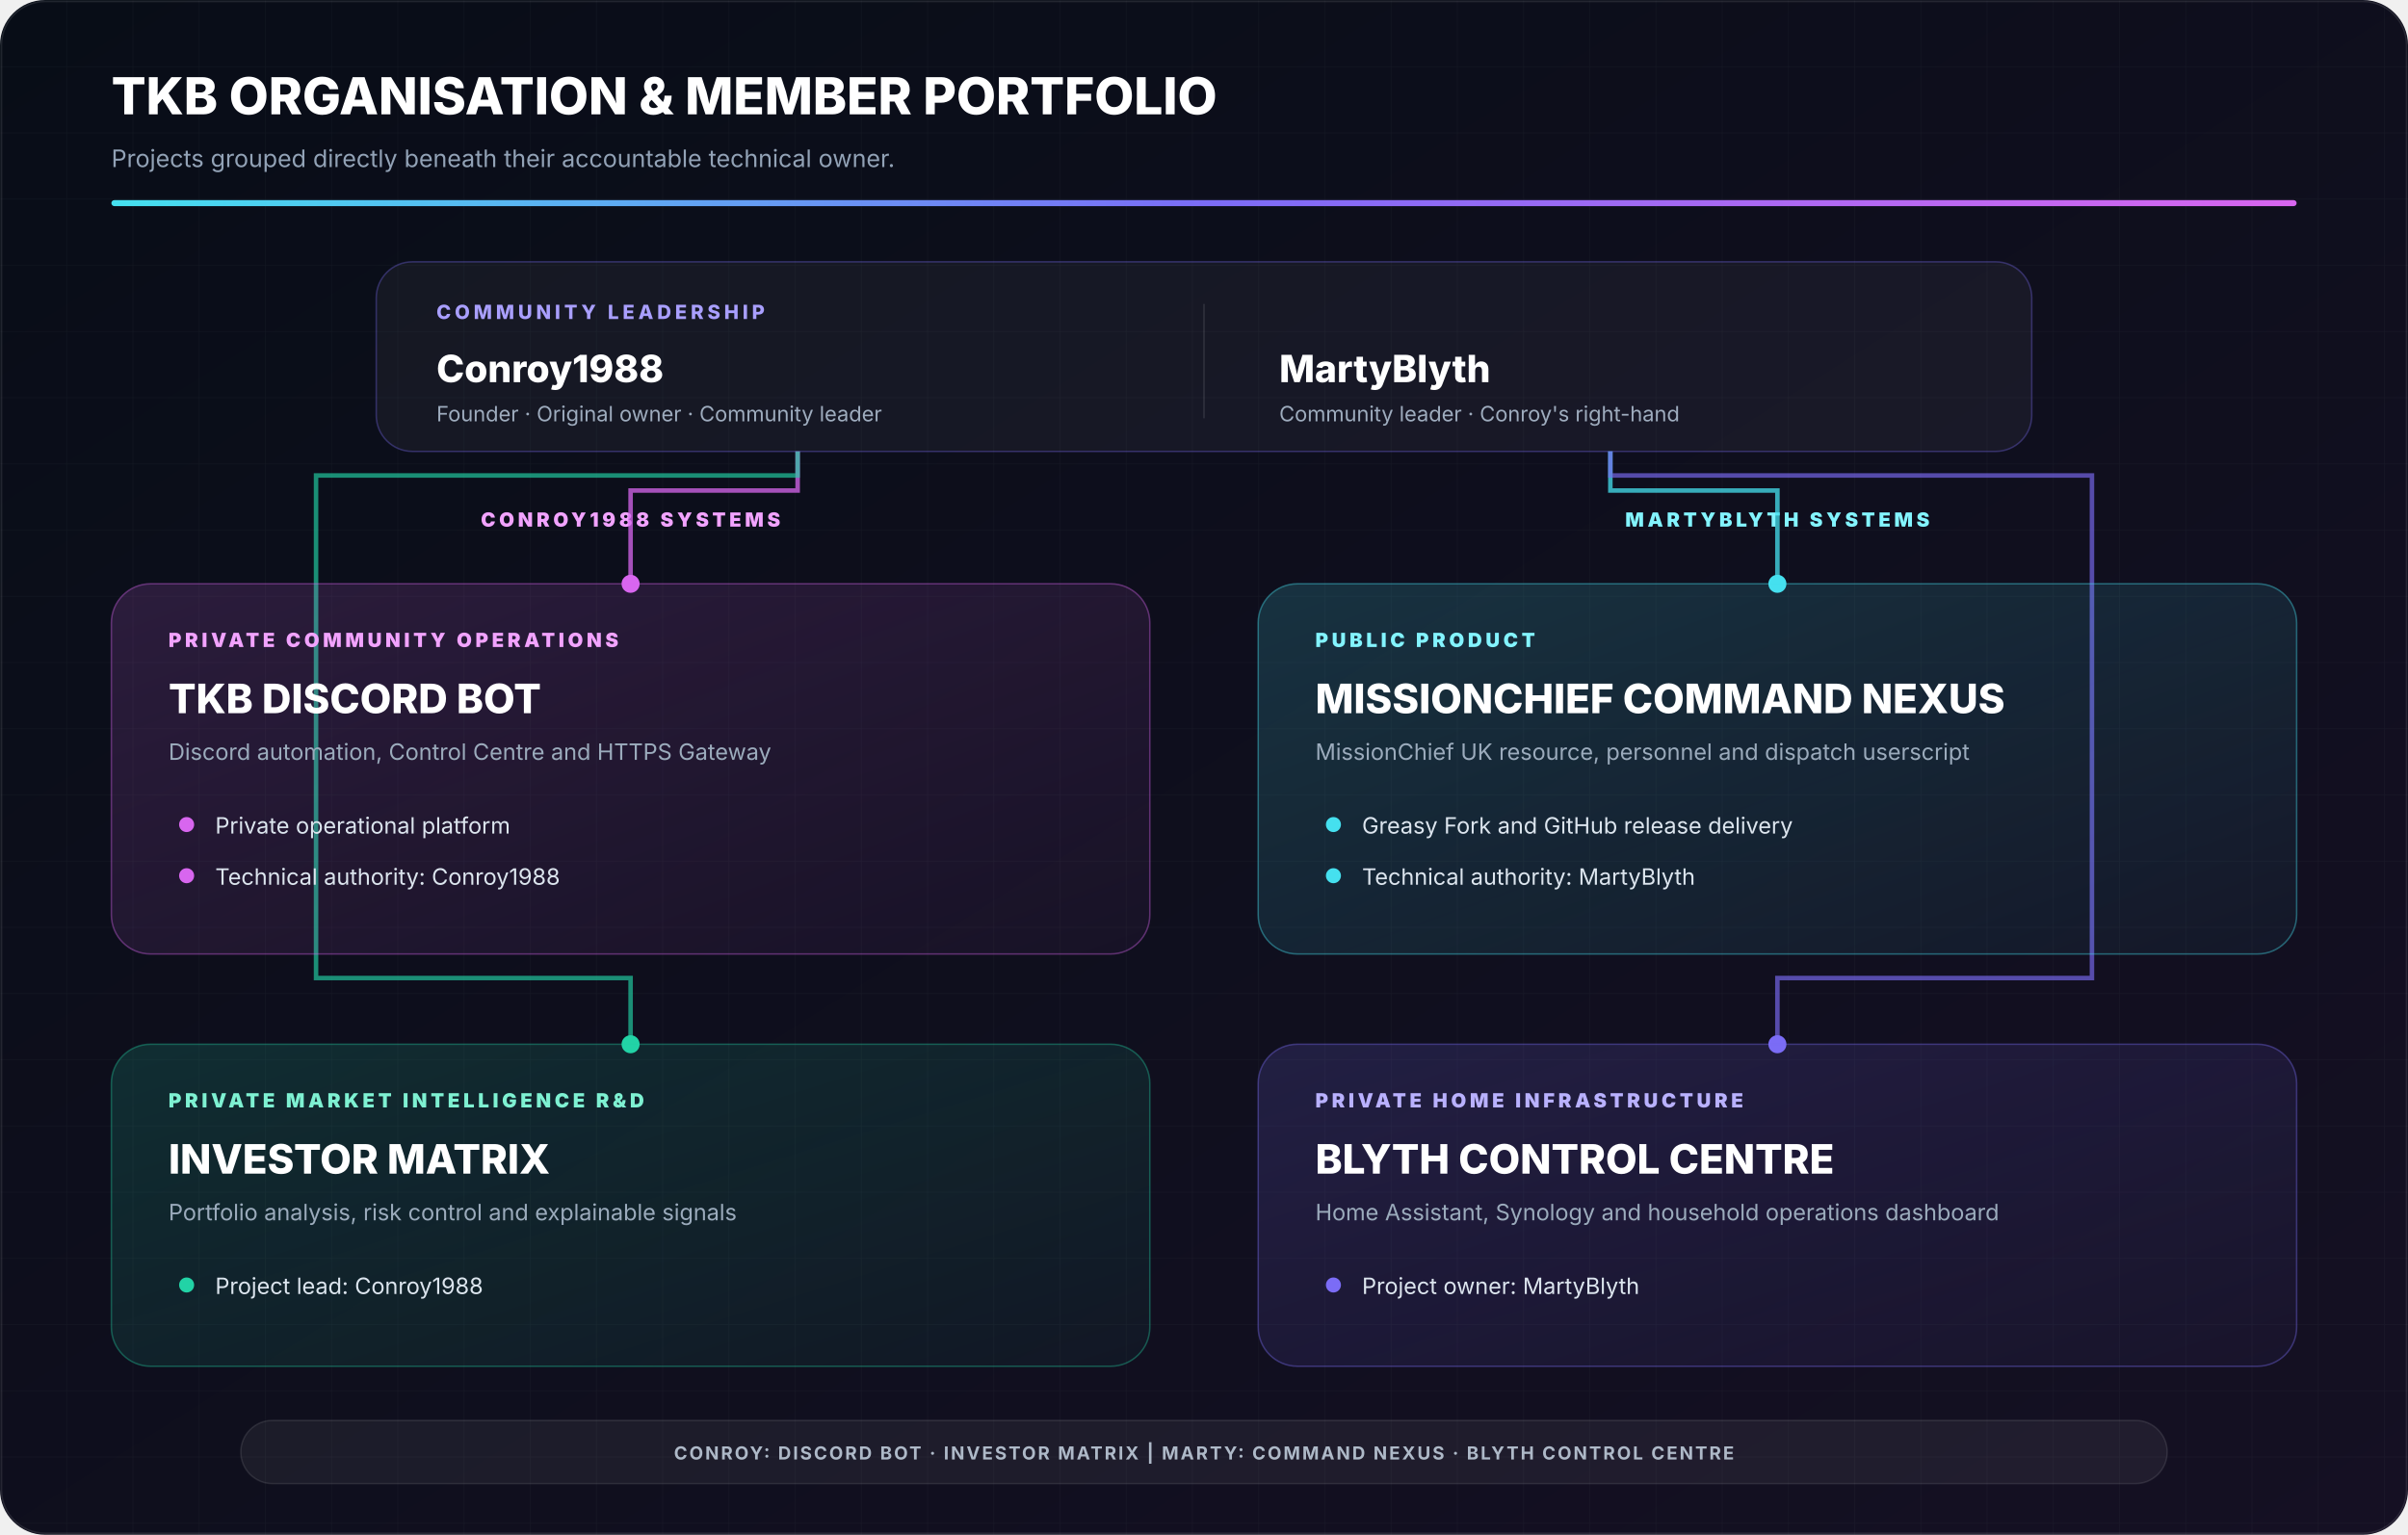
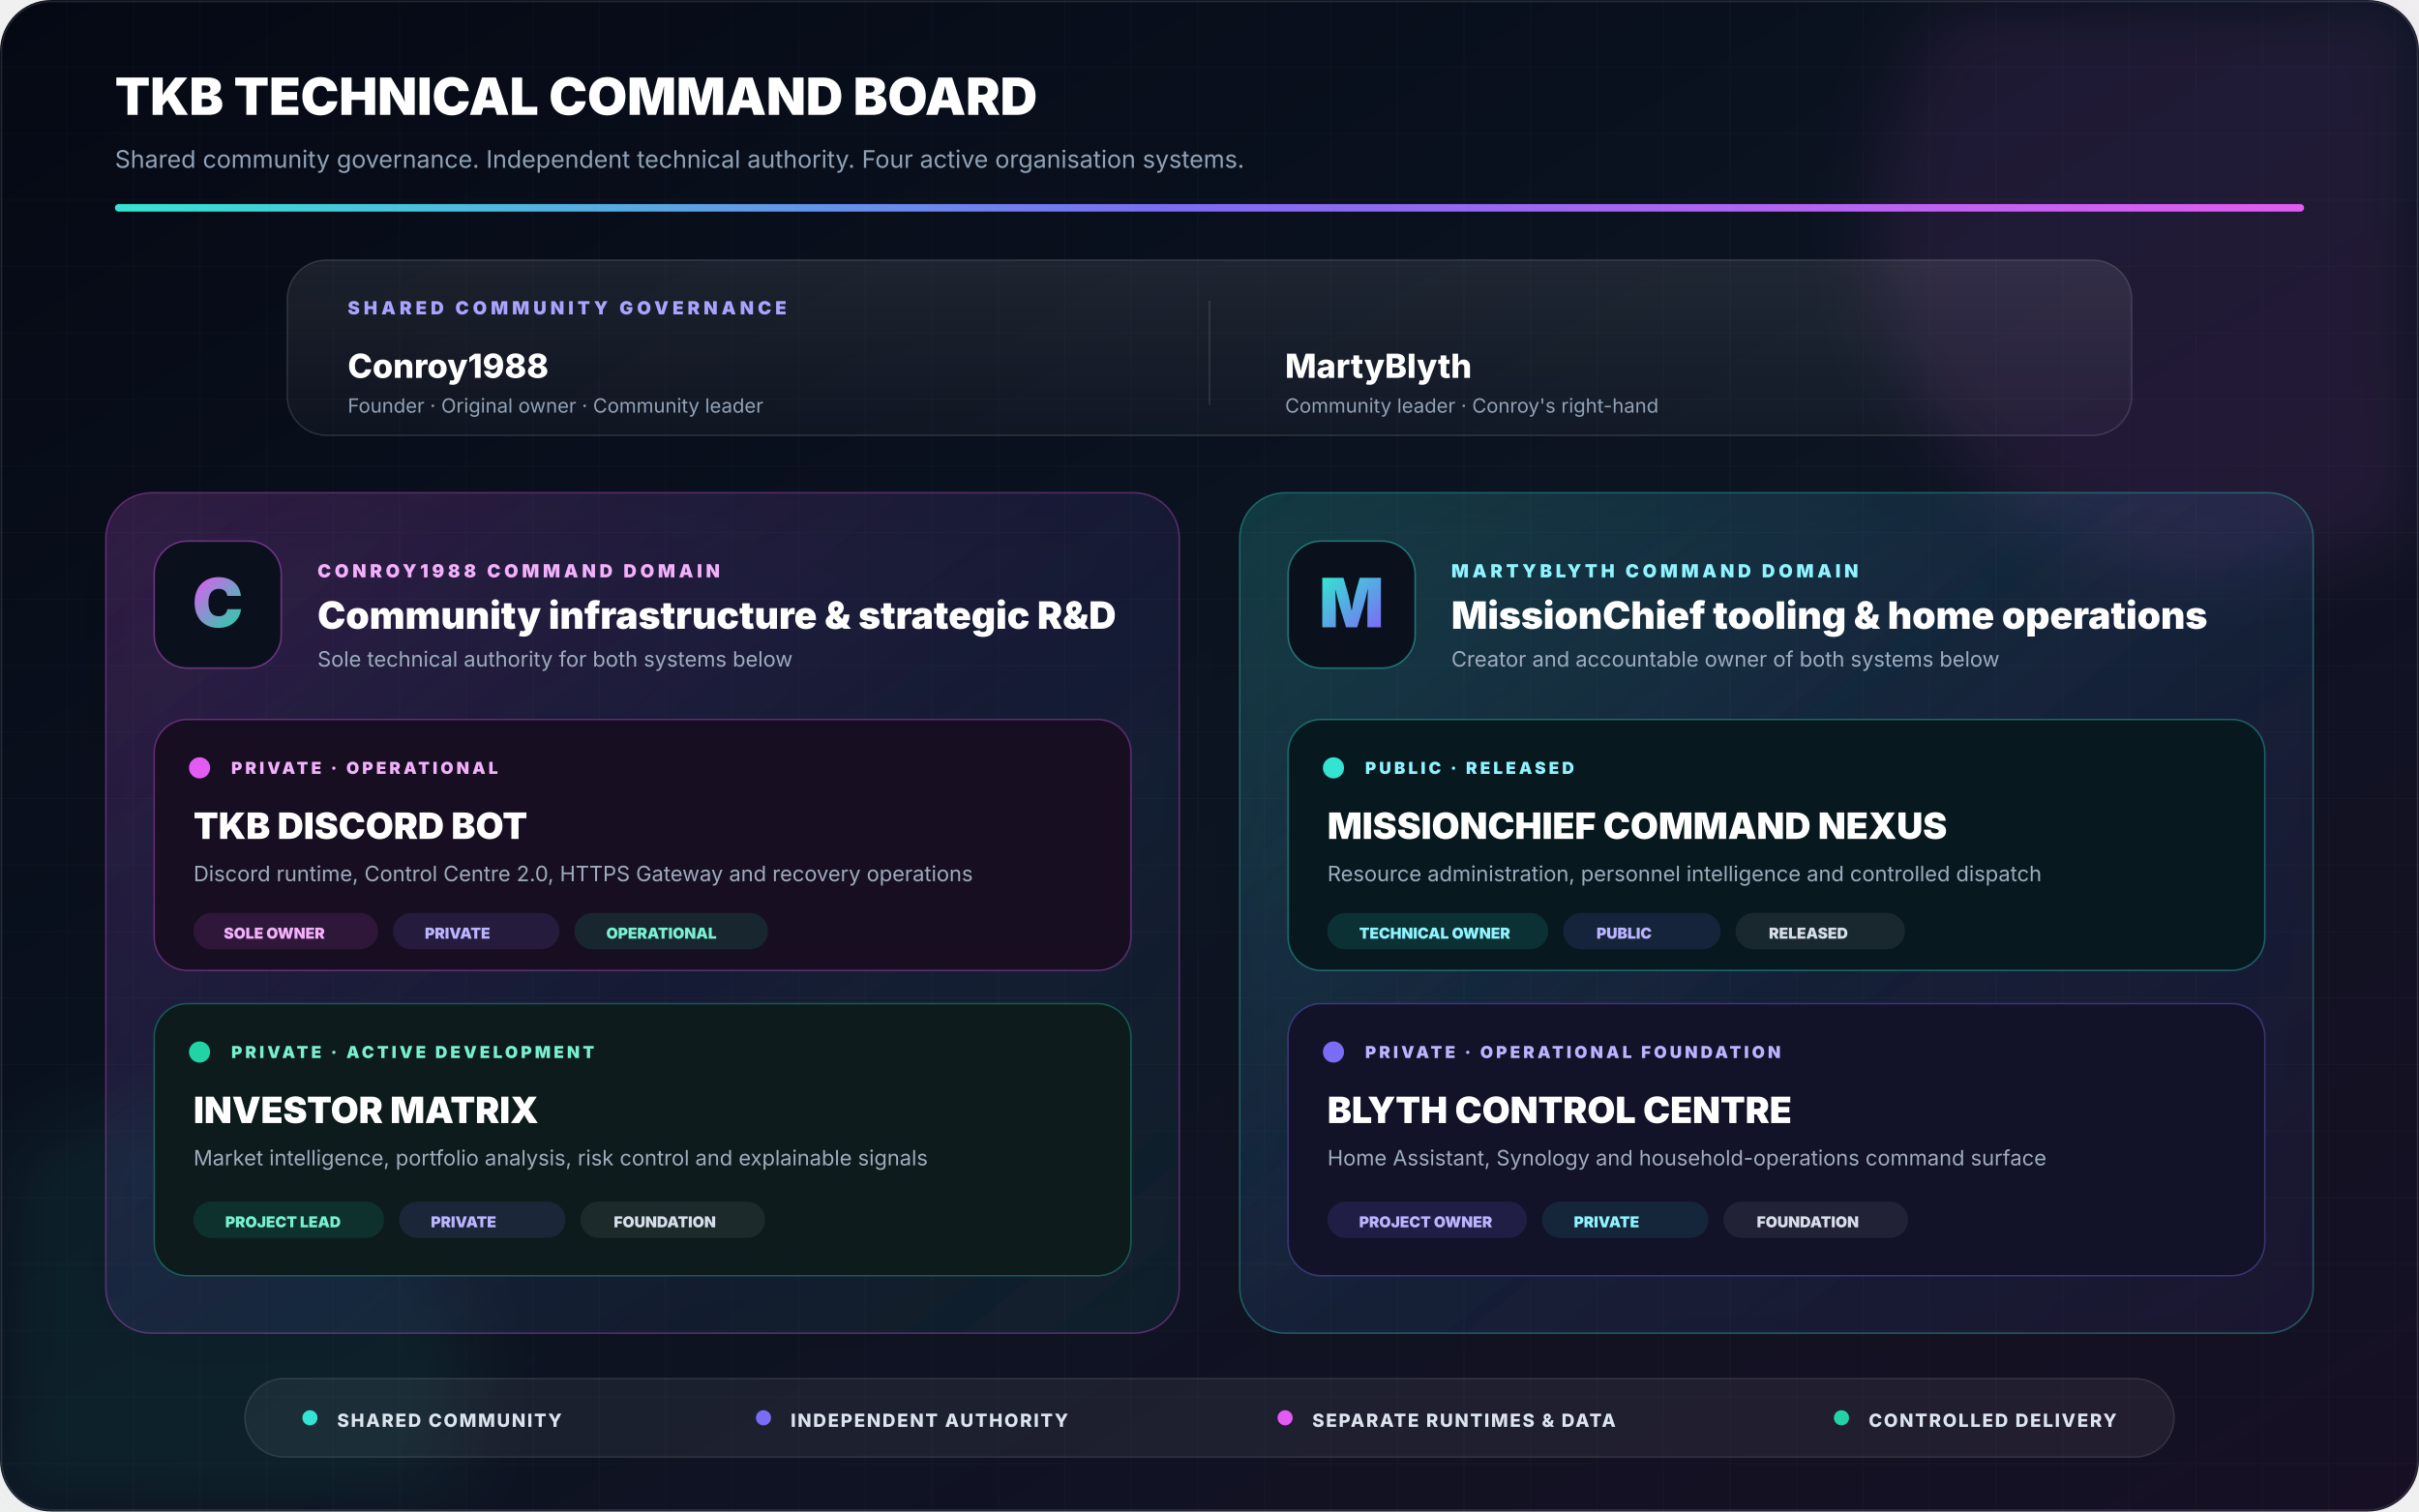
- <svg xmlns="http://www.w3.org/2000/svg" width="1600" height="1020" viewBox="0 0 1600 1020" role="img" aria-labelledby="title desc">
+ <svg xmlns="http://www.w3.org/2000/svg" width="1600" height="1000" viewBox="0 0 1600 1000" role="img" aria-labelledby="title desc">
  <defs>
    <linearGradient id="bg" x1="0" y1="0" x2="1" y2="1">
-       <stop offset="0" stop-color="#080d17" />
-       <stop offset="1" stop-color="#151023" />
+       <stop offset="0" stop-color="#050914" />
+       <stop offset="0.50" stop-color="#0c1422" />
+       <stop offset="1" stop-color="#171024" />
    </linearGradient>
-     <linearGradient id="cyan" x1="0" y1="0" x2="1" y2="1">
-       <stop offset="0" stop-color="#45e0ef" stop-opacity="0.17" />
-       <stop offset="1" stop-color="#45e0ef" stop-opacity="0.04" />
+     <linearGradient id="accent" x1="0" y1="0" x2="1" y2="0">
+       <stop offset="0" stop-color="#34e4d2" />
+       <stop offset="0.48" stop-color="#7b6cf6" />
+       <stop offset="1" stop-color="#e25bf2" />
    </linearGradient>
-     <linearGradient id="violet" x1="0" y1="0" x2="1" y2="1">
-       <stop offset="0" stop-color="#7b6cf6" stop-opacity="0.17" />
-       <stop offset="1" stop-color="#7b6cf6" stop-opacity="0.04" />
+     <linearGradient id="conroy" x1="0" y1="0" x2="1" y2="1">
+       <stop offset="0" stop-color="#e25bf2" stop-opacity="0.18" />
+       <stop offset="0.55" stop-color="#7b6cf6" stop-opacity="0.08" />
+       <stop offset="1" stop-color="#22d3a6" stop-opacity="0.05" />
    </linearGradient>
-     <linearGradient id="magenta" x1="0" y1="0" x2="1" y2="1">
-       <stop offset="0" stop-color="#d866ef" stop-opacity="0.16" />
-       <stop offset="1" stop-color="#d866ef" stop-opacity="0.04" />
+     <linearGradient id="marty" x1="0" y1="0" x2="1" y2="1">
+       <stop offset="0" stop-color="#34e4d2" stop-opacity="0.18" />
+       <stop offset="0.55" stop-color="#4ca8ff" stop-opacity="0.08" />
+       <stop offset="1" stop-color="#7b6cf6" stop-opacity="0.05" />
    </linearGradient>
-     <linearGradient id="green" x1="0" y1="0" x2="1" y2="1">
-       <stop offset="0" stop-color="#22d3a6" stop-opacity="0.16" />
-       <stop offset="1" stop-color="#22d3a6" stop-opacity="0.04" />
+     <linearGradient id="cmark" x1="0" y1="0" x2="1" y2="1">
+       <stop offset="0" stop-color="#e25bf2" />
+       <stop offset="1" stop-color="#22d3a6" />
    </linearGradient>
-     <linearGradient id="lead" x1="0" y1="0" x2="1" y2="0">
-       <stop offset="0" stop-color="#45e0ef" />
-       <stop offset="0.5" stop-color="#7b6cf6" />
-       <stop offset="1" stop-color="#d866ef" />
+     <linearGradient id="mmark" x1="0" y1="0" x2="1" y2="1">
+       <stop offset="0" stop-color="#34e4d2" />
+       <stop offset="1" stop-color="#7b6cf6" />
+     </linearGradient>
+     <linearGradient id="cardDark" x1="0" y1="0" x2="0" y2="1">
+       <stop offset="0" stop-color="#ffffff" stop-opacity="0.085" />
+       <stop offset="1" stop-color="#ffffff" stop-opacity="0.025" />
    </linearGradient>
    <pattern id="grid" width="44" height="44" patternUnits="userSpaceOnUse">
-       <path d="M44 0H0V44" fill="none" stroke="#c8ecff" stroke-opacity="0.035" />
+       <path d="M44 0H0V44" fill="none" stroke="#d5efff" stroke-opacity="0.028" />
    </pattern>
+     <filter id="glow" x="-50%" y="-50%" width="200%" height="200%">
+       <feGaussianBlur stdDeviation="22" />
+     </filter>
+     <filter id="shadow" x="-20%" y="-20%" width="140%" height="140%">
+       <feDropShadow dx="0" dy="16" stdDeviation="24" flood-color="#000000" flood-opacity="0.34" />
+     </filter>
  </defs>
-   <rect width="1600" height="1020" rx="30" fill="url(#bg)" />
-   <rect width="1600" height="1020" rx="30" fill="url(#grid)" />
-   <rect x="1" y="1" width="1598" height="1018" rx="29" fill="none" stroke="#ffffff" stroke-opacity="0.10" />
-   <text x="74" y="76" fill="#ffffff" font-family="Inter,Segoe UI,Arial,sans-serif" font-size="34" font-weight="820">TKB ORGANISATION &amp; MEMBER PORTFOLIO</text>
-   <text x="74" y="111" fill="#92a2b6" font-family="Inter,Segoe UI,Arial,sans-serif" font-size="16">Projects grouped directly beneath their accountable technical owner.</text>
-   <rect x="74" y="133" width="1452" height="4" rx="2" fill="url(#lead)" />
-   <rect x="250" y="174" width="1100" height="126" rx="24" fill="#ffffff" fill-opacity="0.045" stroke="#7b6cf6" stroke-opacity="0.34" />
-   <text x="290" y="212" fill="#a99fff" font-family="Inter,Segoe UI,Arial,sans-serif" font-size="13" font-weight="800" letter-spacing="2.5">COMMUNITY LEADERSHIP</text>
-   <text x="290" y="254" fill="#ffffff" font-family="Inter,Segoe UI,Arial,sans-serif" font-size="25" font-weight="780">Conroy1988</text>
-   <text x="290" y="280" fill="#9eacbe" font-family="Inter,Segoe UI,Arial,sans-serif" font-size="14">Founder · Original owner · Community leader</text>
-   <line x1="800" y1="202" x2="800" y2="278" stroke="#ffffff" stroke-opacity="0.11" />
-   <text x="850" y="254" fill="#ffffff" font-family="Inter,Segoe UI,Arial,sans-serif" font-size="25" font-weight="780">MartyBlyth</text>
-   <text x="850" y="280" fill="#9eacbe" font-family="Inter,Segoe UI,Arial,sans-serif" font-size="14">Community leader · Conroy's right-hand</text>
-   <text x="419" y="350" text-anchor="middle" fill="#f2a3ff" font-family="Inter,Segoe UI,Arial,sans-serif" font-size="13" font-weight="850" letter-spacing="2.4">CONROY1988 SYSTEMS</text>
-   <text x="1181" y="350" text-anchor="middle" fill="#83f4ff" font-family="Inter,Segoe UI,Arial,sans-serif" font-size="13" font-weight="850" letter-spacing="2.4">MARTYBLYTH SYSTEMS</text>
-   <path d="M530 300V326H419V388" fill="none" stroke="#d866ef" stroke-width="3" stroke-opacity="0.75" />
-   <path d="M530 300V316H210V650H419V694" fill="none" stroke="#22d3a6" stroke-width="3" stroke-opacity="0.65" />
-   <circle cx="419" cy="388" r="6" fill="#d866ef" />
-   <circle cx="419" cy="694" r="6" fill="#22d3a6" />
-   <path d="M1070 300V326H1181V388" fill="none" stroke="#45e0ef" stroke-width="3" stroke-opacity="0.75" />
-   <path d="M1070 300V316H1390V650H1181V694" fill="none" stroke="#7b6cf6" stroke-width="3" stroke-opacity="0.65" />
-   <circle cx="1181" cy="388" r="6" fill="#45e0ef" />
-   <circle cx="1181" cy="694" r="6" fill="#7b6cf6" />
-   <rect x="74" y="388" width="690" height="246" rx="26" fill="url(#magenta)" stroke="#d866ef" stroke-opacity="0.38" />
-   <text x="112" y="430" fill="#f2a3ff" font-family="Inter,Segoe UI,Arial,sans-serif" font-size="13" font-weight="850" letter-spacing="2.4">PRIVATE COMMUNITY OPERATIONS</text>
-   <text x="112" y="474" fill="#ffffff" font-family="Inter,Segoe UI,Arial,sans-serif" font-size="27" font-weight="820">TKB DISCORD BOT</text>
-   <text x="112" y="505" fill="#9babbc" font-family="Inter,Segoe UI,Arial,sans-serif" font-size="15">Discord automation, Control Centre and HTTPS Gateway</text>
-   <circle cx="124" cy="548" r="5" fill="#d866ef" />
-   <text x="143" y="554" fill="#dce5ee" font-family="Inter,Segoe UI,Arial,sans-serif" font-size="15">Private operational platform</text>
-   <circle cx="124" cy="582" r="5" fill="#d866ef" />
-   <text x="143" y="588" fill="#dce5ee" font-family="Inter,Segoe UI,Arial,sans-serif" font-size="15">Technical authority: Conroy1988</text>
-   <rect x="836" y="388" width="690" height="246" rx="26" fill="url(#cyan)" stroke="#45e0ef" stroke-opacity="0.40" />
-   <text x="874" y="430" fill="#83f4ff" font-family="Inter,Segoe UI,Arial,sans-serif" font-size="13" font-weight="850" letter-spacing="2.4">PUBLIC PRODUCT</text>
-   <text x="874" y="474" fill="#ffffff" font-family="Inter,Segoe UI,Arial,sans-serif" font-size="27" font-weight="820">MISSIONCHIEF COMMAND NEXUS</text>
-   <text x="874" y="505" fill="#9babbc" font-family="Inter,Segoe UI,Arial,sans-serif" font-size="15">MissionChief UK resource, personnel and dispatch userscript</text>
-   <circle cx="886" cy="548" r="5" fill="#45e0ef" />
-   <text x="905" y="554" fill="#dce5ee" font-family="Inter,Segoe UI,Arial,sans-serif" font-size="15">Greasy Fork and GitHub release delivery</text>
-   <circle cx="886" cy="582" r="5" fill="#45e0ef" />
-   <text x="905" y="588" fill="#dce5ee" font-family="Inter,Segoe UI,Arial,sans-serif" font-size="15">Technical authority: MartyBlyth</text>
-   <rect x="74" y="694" width="690" height="214" rx="26" fill="url(#green)" stroke="#22d3a6" stroke-opacity="0.36" />
-   <text x="112" y="736" fill="#7ef1d2" font-family="Inter,Segoe UI,Arial,sans-serif" font-size="13" font-weight="850" letter-spacing="2.4">PRIVATE MARKET INTELLIGENCE R&amp;D</text>
-   <text x="112" y="780" fill="#ffffff" font-family="Inter,Segoe UI,Arial,sans-serif" font-size="27" font-weight="820">INVESTOR MATRIX</text>
-   <text x="112" y="811" fill="#9babbc" font-family="Inter,Segoe UI,Arial,sans-serif" font-size="15">Portfolio analysis, risk control and explainable signals</text>
-   <circle cx="124" cy="854" r="5" fill="#22d3a6" />
-   <text x="143" y="860" fill="#dce5ee" font-family="Inter,Segoe UI,Arial,sans-serif" font-size="15">Project lead: Conroy1988</text>
-   <rect x="836" y="694" width="690" height="214" rx="26" fill="url(#violet)" stroke="#7b6cf6" stroke-opacity="0.38" />
-   <text x="874" y="736" fill="#b9b1ff" font-family="Inter,Segoe UI,Arial,sans-serif" font-size="13" font-weight="850" letter-spacing="2.4">PRIVATE HOME INFRASTRUCTURE</text>
-   <text x="874" y="780" fill="#ffffff" font-family="Inter,Segoe UI,Arial,sans-serif" font-size="27" font-weight="820">BLYTH CONTROL CENTRE</text>
-   <text x="874" y="811" fill="#9babbc" font-family="Inter,Segoe UI,Arial,sans-serif" font-size="15">Home Assistant, Synology and household operations dashboard</text>
-   <circle cx="886" cy="854" r="5" fill="#7b6cf6" />
-   <text x="905" y="860" fill="#dce5ee" font-family="Inter,Segoe UI,Arial,sans-serif" font-size="15">Project owner: MartyBlyth</text>
-   <rect x="160" y="944" width="1280" height="42" rx="21" fill="#ffffff" fill-opacity="0.055" stroke="#ffffff" stroke-opacity="0.10" />
-   <text x="800" y="970" text-anchor="middle" fill="#aeb9c8" font-family="Inter,Segoe UI,Arial,sans-serif" font-size="12" font-weight="750" letter-spacing="1.3">CONROY: DISCORD BOT · INVESTOR MATRIX     |     MARTY: COMMAND NEXUS · BLYTH CONTROL CENTRE</text>
+   <rect width="1600" height="1000" rx="34" fill="url(#bg)" />
+   <rect width="1600" height="1000" rx="34" fill="url(#grid)" />
+   <rect x="1" y="1" width="1598" height="998" rx="33" fill="none" stroke="#ffffff" stroke-opacity="0.11" />
+   <circle cx="120" cy="920" r="190" fill="#22d3a6" opacity="0.07" filter="url(#glow)" />
+   <circle cx="1470" cy="150" r="230" fill="#e25bf2" opacity="0.09" filter="url(#glow)" />
+   <text x="76" y="76" fill="#ffffff" font-family="Inter,Segoe UI,Arial,sans-serif" font-size="34" font-weight="850">TKB TECHNICAL COMMAND BOARD</text>
+   <text x="76" y="111" fill="#91a2b7" font-family="Inter,Segoe UI,Arial,sans-serif" font-size="16">Shared community governance. Independent technical authority. Four active organisation systems.</text>
+   <rect x="76" y="135" width="1448" height="5" rx="2.5" fill="url(#accent)" />
+   <rect x="190" y="172" width="1220" height="116" rx="26" fill="url(#cardDark)" stroke="#ffffff" stroke-opacity="0.13" />
+   <text x="230" y="208" fill="#aaa3ff" font-family="Inter,Segoe UI,Arial,sans-serif" font-size="12" font-weight="850" letter-spacing="2.6">SHARED COMMUNITY GOVERNANCE</text>
+   <text x="230" y="250" fill="#ffffff" font-family="Inter,Segoe UI,Arial,sans-serif" font-size="22" font-weight="800">Conroy1988</text>
+   <text x="230" y="273" fill="#91a2b7" font-family="Inter,Segoe UI,Arial,sans-serif" font-size="13">Founder · Original owner · Community leader</text>
+   <line x1="800" y1="199" x2="800" y2="268" stroke="#ffffff" stroke-opacity="0.12" />
+   <text x="850" y="250" fill="#ffffff" font-family="Inter,Segoe UI,Arial,sans-serif" font-size="22" font-weight="800">MartyBlyth</text>
+   <text x="850" y="273" fill="#91a2b7" font-family="Inter,Segoe UI,Arial,sans-serif" font-size="13">Community leader · Conroy's right-hand</text>
+   <g filter="url(#shadow)">
+     <rect x="70" y="326" width="710" height="556" rx="30" fill="url(#conroy)" stroke="#e25bf2" stroke-opacity="0.33" />
+   </g>
+   <rect x="102" y="358" width="84" height="84" rx="22" fill="#0a111d" stroke="#e25bf2" stroke-opacity="0.42" />
+   <text x="144" y="415" text-anchor="middle" fill="url(#cmark)" font-family="Inter,Segoe UI,Arial,sans-serif" font-size="45" font-weight="900">C</text>
+   <text x="210" y="382" fill="#f3b0fb" font-family="Inter,Segoe UI,Arial,sans-serif" font-size="12" font-weight="850" letter-spacing="2.4">CONROY1988 COMMAND DOMAIN</text>
+   <text x="210" y="416" fill="#ffffff" font-family="Inter,Segoe UI,Arial,sans-serif" font-size="25" font-weight="850">Community infrastructure &amp; strategic R&amp;D</text>
+   <text x="210" y="441" fill="#9eacbe" font-family="Inter,Segoe UI,Arial,sans-serif" font-size="14">Sole technical authority for both systems below</text>
+   <rect x="102" y="476" width="646" height="166" rx="22" fill="#170f21" stroke="#e25bf2" stroke-opacity="0.34" />
+   <circle cx="132" cy="508" r="7" fill="#e25bf2" />
+   <text x="153" y="512" fill="#f3b0fb" font-family="Inter,Segoe UI,Arial,sans-serif" font-size="11" font-weight="850" letter-spacing="2">PRIVATE · OPERATIONAL</text>
+   <text x="128" y="555" fill="#ffffff" font-family="Inter,Segoe UI,Arial,sans-serif" font-size="24" font-weight="850">TKB DISCORD BOT</text>
+   <text x="128" y="583" fill="#9eacbe" font-family="Inter,Segoe UI,Arial,sans-serif" font-size="14">Discord runtime, Control Centre 2.0, HTTPS Gateway and recovery operations</text>
+   <rect x="128" y="604" width="122" height="24" rx="12" fill="#e25bf2" fill-opacity="0.12" />
+   <text x="148" y="621" fill="#f3b0fb" font-family="Inter,Segoe UI,Arial,sans-serif" font-size="10" font-weight="850">SOLE OWNER</text>
+   <rect x="260" y="604" width="110" height="24" rx="12" fill="#7b6cf6" fill-opacity="0.13" />
+   <text x="281" y="621" fill="#bbb4ff" font-family="Inter,Segoe UI,Arial,sans-serif" font-size="10" font-weight="850">PRIVATE</text>
+   <rect x="380" y="604" width="128" height="24" rx="12" fill="#22d3a6" fill-opacity="0.12" />
+   <text x="401" y="621" fill="#79f0d0" font-family="Inter,Segoe UI,Arial,sans-serif" font-size="10" font-weight="850">OPERATIONAL</text>
+   <rect x="102" y="664" width="646" height="180" rx="22" fill="#0d1b1d" stroke="#22d3a6" stroke-opacity="0.34" />
+   <circle cx="132" cy="696" r="7" fill="#22d3a6" />
+   <text x="153" y="700" fill="#79f0d0" font-family="Inter,Segoe UI,Arial,sans-serif" font-size="11" font-weight="850" letter-spacing="2">PRIVATE · ACTIVE DEVELOPMENT</text>
+   <text x="128" y="743" fill="#ffffff" font-family="Inter,Segoe UI,Arial,sans-serif" font-size="24" font-weight="850">INVESTOR MATRIX</text>
+   <text x="128" y="771" fill="#9eacbe" font-family="Inter,Segoe UI,Arial,sans-serif" font-size="14">Market intelligence, portfolio analysis, risk control and explainable signals</text>
+   <rect x="128" y="795" width="126" height="24" rx="12" fill="#22d3a6" fill-opacity="0.12" />
+   <text x="149" y="812" fill="#79f0d0" font-family="Inter,Segoe UI,Arial,sans-serif" font-size="10" font-weight="850">PROJECT LEAD</text>
+   <rect x="264" y="795" width="110" height="24" rx="12" fill="#7b6cf6" fill-opacity="0.13" />
+   <text x="285" y="812" fill="#bbb4ff" font-family="Inter,Segoe UI,Arial,sans-serif" font-size="10" font-weight="850">PRIVATE</text>
+   <rect x="384" y="795" width="122" height="24" rx="12" fill="#ffffff" fill-opacity="0.07" />
+   <text x="406" y="812" fill="#d7deea" font-family="Inter,Segoe UI,Arial,sans-serif" font-size="10" font-weight="850">FOUNDATION</text>
+   <g filter="url(#shadow)">
+     <rect x="820" y="326" width="710" height="556" rx="30" fill="url(#marty)" stroke="#34e4d2" stroke-opacity="0.33" />
+   </g>
+   <rect x="852" y="358" width="84" height="84" rx="22" fill="#0a111d" stroke="#34e4d2" stroke-opacity="0.42" />
+   <text x="894" y="415" text-anchor="middle" fill="url(#mmark)" font-family="Inter,Segoe UI,Arial,sans-serif" font-size="45" font-weight="900">M</text>
+   <text x="960" y="382" fill="#8ff4ff" font-family="Inter,Segoe UI,Arial,sans-serif" font-size="12" font-weight="850" letter-spacing="2.4">MARTYBLYTH COMMAND DOMAIN</text>
+   <text x="960" y="416" fill="#ffffff" font-family="Inter,Segoe UI,Arial,sans-serif" font-size="25" font-weight="850">MissionChief tooling &amp; home operations</text>
+   <text x="960" y="441" fill="#9eacbe" font-family="Inter,Segoe UI,Arial,sans-serif" font-size="14">Creator and accountable owner of both systems below</text>
+   <rect x="852" y="476" width="646" height="166" rx="22" fill="#07191f" stroke="#34e4d2" stroke-opacity="0.36" />
+   <circle cx="882" cy="508" r="7" fill="#34e4d2" />
+   <text x="903" y="512" fill="#8ff4ff" font-family="Inter,Segoe UI,Arial,sans-serif" font-size="11" font-weight="850" letter-spacing="2">PUBLIC · RELEASED</text>
+   <text x="878" y="555" fill="#ffffff" font-family="Inter,Segoe UI,Arial,sans-serif" font-size="24" font-weight="850">MISSIONCHIEF COMMAND NEXUS</text>
+   <text x="878" y="583" fill="#9eacbe" font-family="Inter,Segoe UI,Arial,sans-serif" font-size="14">Resource administration, personnel intelligence and controlled dispatch</text>
+   <rect x="878" y="604" width="146" height="24" rx="12" fill="#34e4d2" fill-opacity="0.12" />
+   <text x="899" y="621" fill="#8ff4ff" font-family="Inter,Segoe UI,Arial,sans-serif" font-size="10" font-weight="850">TECHNICAL OWNER</text>
+   <rect x="1034" y="604" width="104" height="24" rx="12" fill="#7b6cf6" fill-opacity="0.13" />
+   <text x="1056" y="621" fill="#bbb4ff" font-family="Inter,Segoe UI,Arial,sans-serif" font-size="10" font-weight="850">PUBLIC</text>
+   <rect x="1148" y="604" width="112" height="24" rx="12" fill="#ffffff" fill-opacity="0.07" />
+   <text x="1170" y="621" fill="#d7deea" font-family="Inter,Segoe UI,Arial,sans-serif" font-size="10" font-weight="850">RELEASED</text>
+   <rect x="852" y="664" width="646" height="180" rx="22" fill="#121229" stroke="#7b6cf6" stroke-opacity="0.36" />
+   <circle cx="882" cy="696" r="7" fill="#7b6cf6" />
+   <text x="903" y="700" fill="#bbb4ff" font-family="Inter,Segoe UI,Arial,sans-serif" font-size="11" font-weight="850" letter-spacing="2">PRIVATE · OPERATIONAL FOUNDATION</text>
+   <text x="878" y="743" fill="#ffffff" font-family="Inter,Segoe UI,Arial,sans-serif" font-size="24" font-weight="850">BLYTH CONTROL CENTRE</text>
+   <text x="878" y="771" fill="#9eacbe" font-family="Inter,Segoe UI,Arial,sans-serif" font-size="14">Home Assistant, Synology and household-operations command surface</text>
+   <rect x="878" y="795" width="132" height="24" rx="12" fill="#7b6cf6" fill-opacity="0.13" />
+   <text x="899" y="812" fill="#bbb4ff" font-family="Inter,Segoe UI,Arial,sans-serif" font-size="10" font-weight="850">PROJECT OWNER</text>
+   <rect x="1020" y="795" width="110" height="24" rx="12" fill="#34e4d2" fill-opacity="0.10" />
+   <text x="1041" y="812" fill="#8ff4ff" font-family="Inter,Segoe UI,Arial,sans-serif" font-size="10" font-weight="850">PRIVATE</text>
+   <rect x="1140" y="795" width="122" height="24" rx="12" fill="#ffffff" fill-opacity="0.07" />
+   <text x="1162" y="812" fill="#d7deea" font-family="Inter,Segoe UI,Arial,sans-serif" font-size="10" font-weight="850">FOUNDATION</text>
+   <rect x="162" y="912" width="1276" height="52" rx="26" fill="#ffffff" fill-opacity="0.055" stroke="#ffffff" stroke-opacity="0.11" />
+   <circle cx="205" cy="938" r="5" fill="#34e4d2" />
+   <text x="223" y="944" fill="#dce5ee" font-family="Inter,Segoe UI,Arial,sans-serif" font-size="12" font-weight="800" letter-spacing="1.1">SHARED COMMUNITY</text>
+   <circle cx="505" cy="938" r="5" fill="#7b6cf6" />
+   <text x="523" y="944" fill="#dce5ee" font-family="Inter,Segoe UI,Arial,sans-serif" font-size="12" font-weight="800" letter-spacing="1.1">INDEPENDENT AUTHORITY</text>
+   <circle cx="850" cy="938" r="5" fill="#e25bf2" />
+   <text x="868" y="944" fill="#dce5ee" font-family="Inter,Segoe UI,Arial,sans-serif" font-size="12" font-weight="800" letter-spacing="1.1">SEPARATE RUNTIMES &amp; DATA</text>
+   <circle cx="1218" cy="938" r="5" fill="#22d3a6" />
+   <text x="1236" y="944" fill="#dce5ee" font-family="Inter,Segoe UI,Arial,sans-serif" font-size="12" font-weight="800" letter-spacing="1.1">CONTROLLED DELIVERY</text>
</svg>
